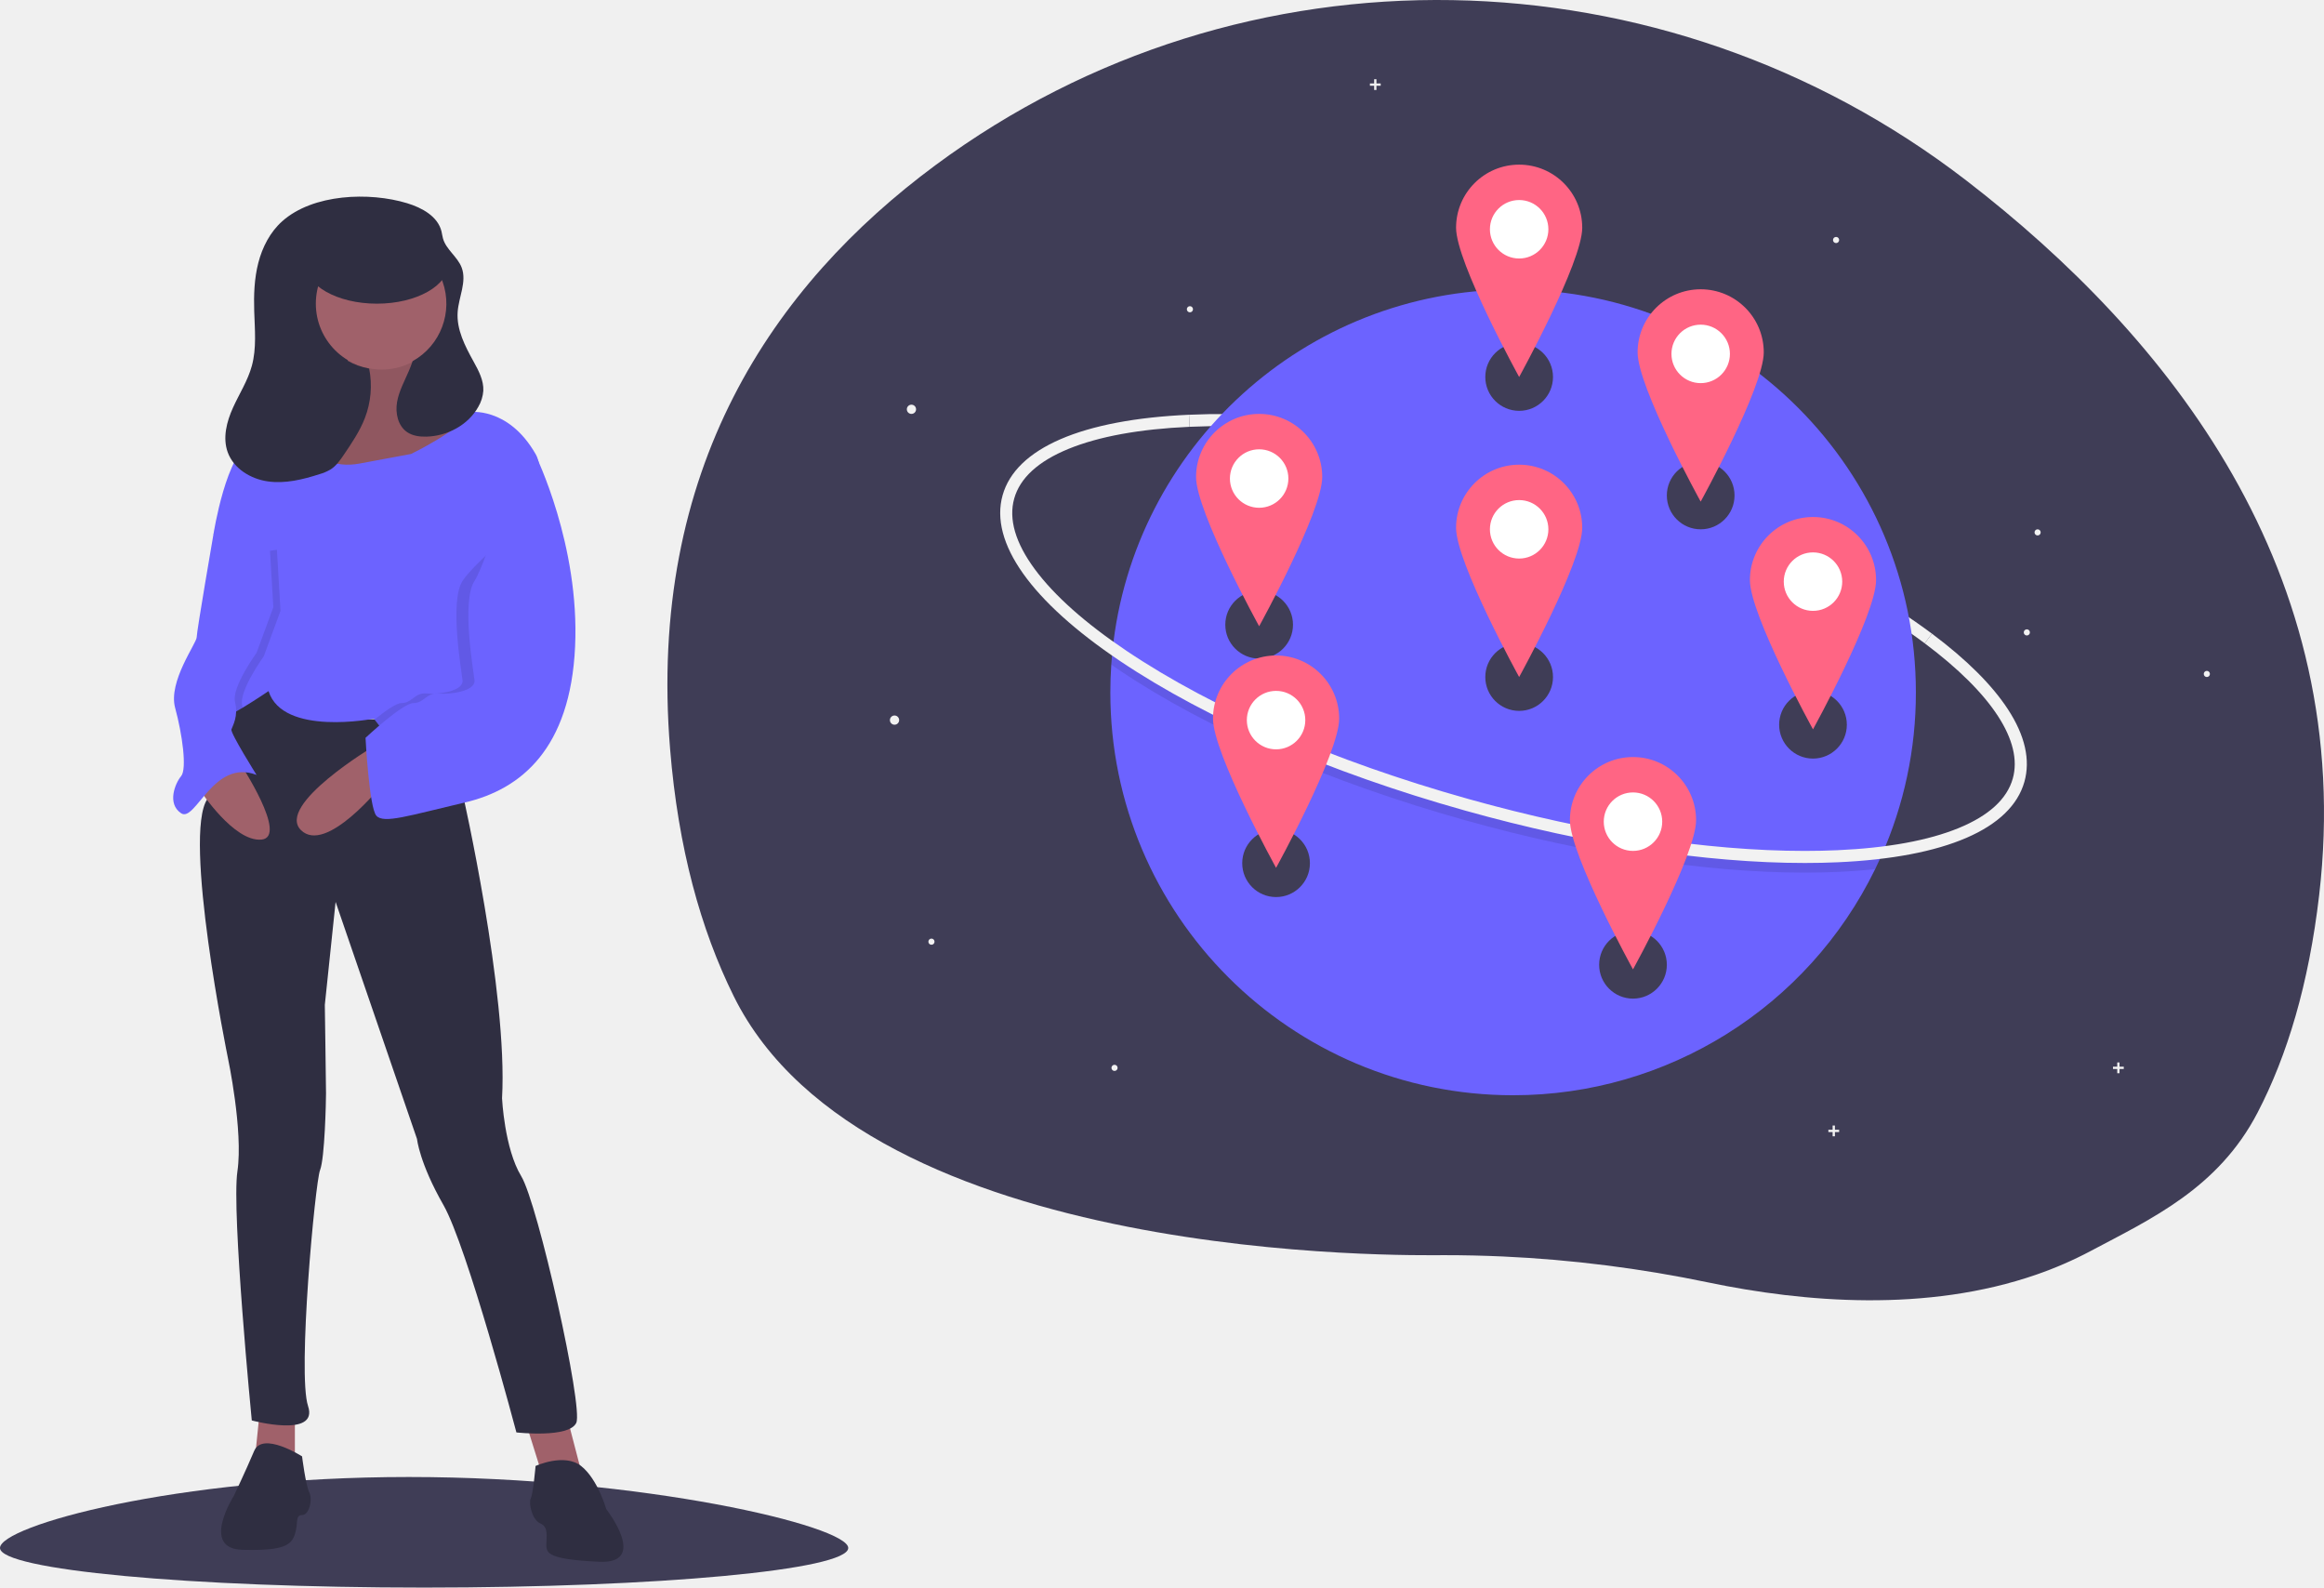
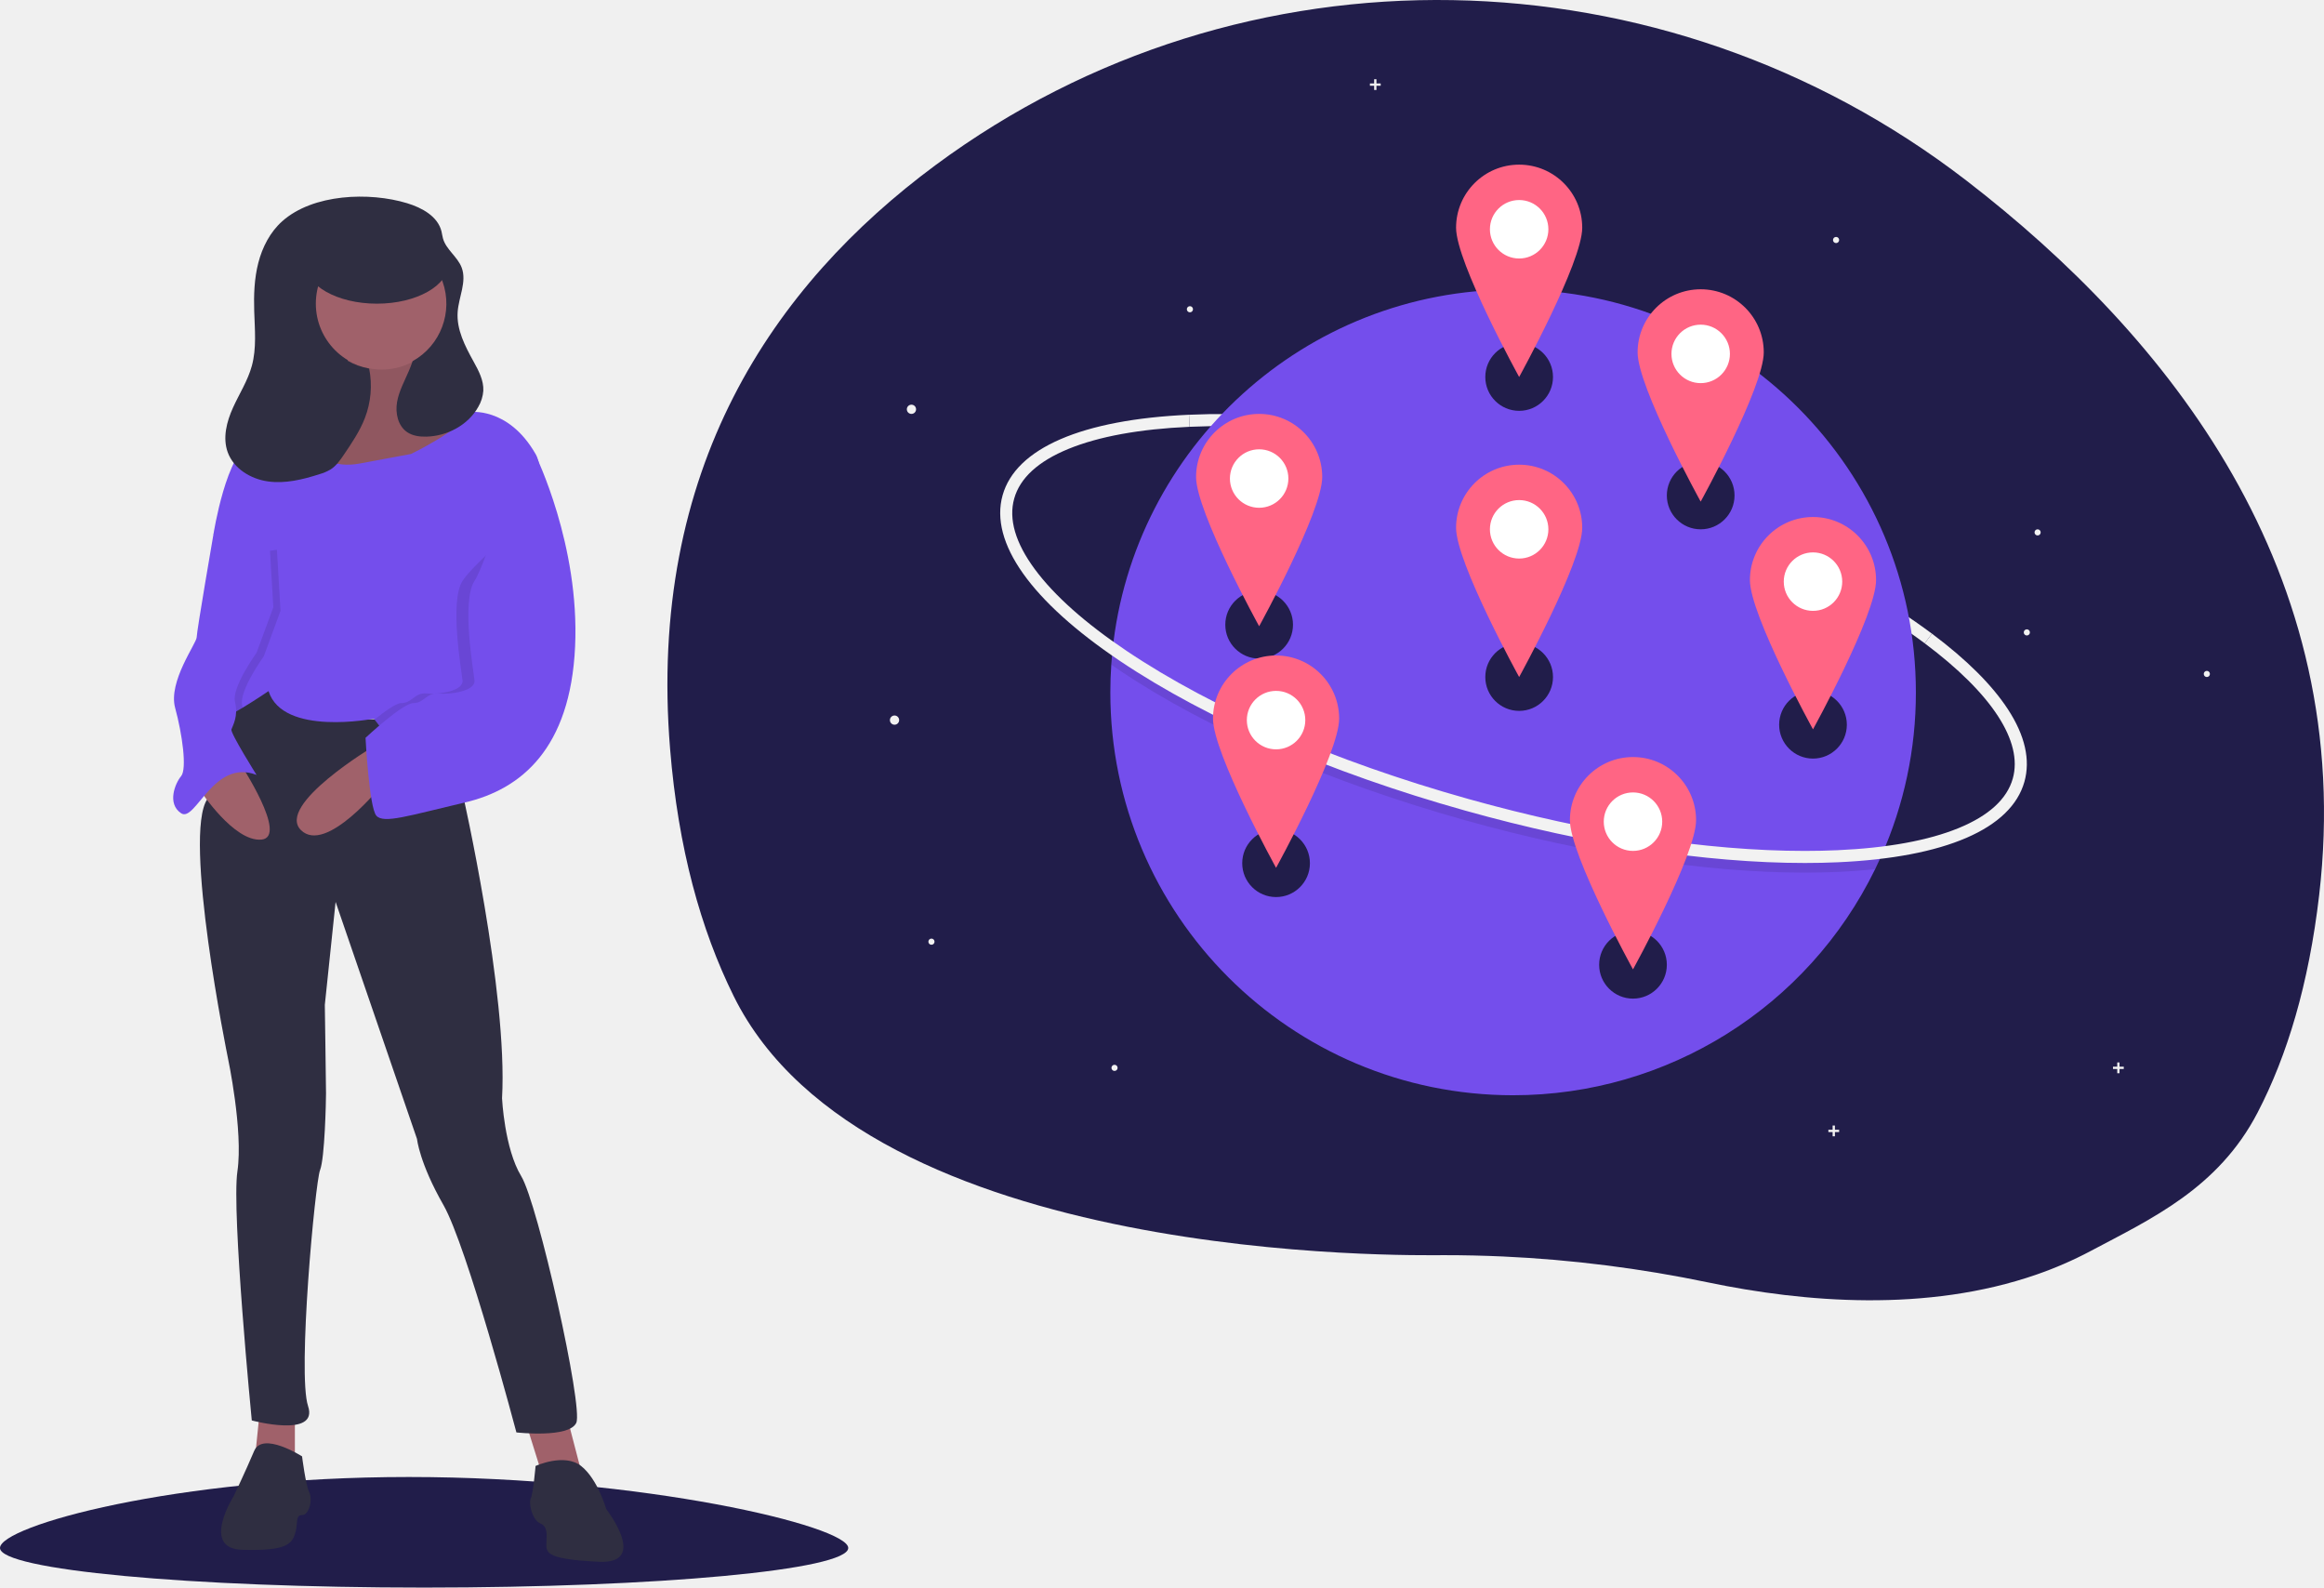
<svg xmlns="http://www.w3.org/2000/svg" id="a11dcf94-02e4-448c-aa1e-cfae5c49b9a0" data-name="Layer 1" width="1137" height="776.59" viewBox="0 0 1137 776.59">
-   <path d="M1166.124,499.639c-5.079,43.51-15.631,78.443-30.115,106.303-19.274,37.121-52.241,52.077-81.691,67.727a186.255,186.255,0,0,1-26.462,11.506C974.266,703.774,914.287,698.84,867.173,689.02a633.419,633.419,0,0,0-100.309-12.682q-14.426-.65-28.881-.646c-14.86.019-282.424,5.098-347.568-126.791-16.084-32.534-27.108-72.276-31.069-120.719C348.138,291.225,409.736,201.276,489.191,142.482,639.496,31.265,845.519,35.929,993.607,150.076,1092.249,226.11,1184.607,341.182,1166.124,499.639Z" transform="translate(-31.5 -61.7049)" fill="#3f3d56" />
+   <path d="M1166.124,499.639c-5.079,43.51-15.631,78.443-30.115,106.303-19.274,37.121-52.241,52.077-81.691,67.727a186.255,186.255,0,0,1-26.462,11.506C974.266,703.774,914.287,698.84,867.173,689.02a633.419,633.419,0,0,0-100.309-12.682q-14.426-.65-28.881-.646c-14.86.019-282.424,5.098-347.568-126.791-16.084-32.534-27.108-72.276-31.069-120.719C348.138,291.225,409.736,201.276,489.191,142.482,639.496,31.265,845.519,35.929,993.607,150.076,1092.249,226.11,1184.607,341.182,1166.124,499.639Z" transform="translate(-31.5 -61.7049)" fill="#211D4A" />
  <path d="M973.16,376.402c-41.697-31.172-107.005-60.652-179.177-80.881-65.713-18.419-129.808-27.311-180.491-25.041l-.264-5.894c51.287-2.297,116.046,6.67,182.347,25.254,72.846,20.417,138.861,50.246,181.118,81.837Z" transform="translate(-31.5 -61.7049)" fill="#f2f2f2" />
-   <path d="M968.831,400.412A196.337,196.337,0,0,1,951.839,480.573q-1.407,3.168-2.932,6.277A197.069,197.069,0,0,1,771.777,597.466c-108.828,0-197.054-88.226-197.054-197.054q0-6.841.466-13.576.221-3.425.572-6.808c10.201-99.253,94.073-176.67,196.016-176.67C880.605,203.358,968.831,291.584,968.831,400.412Z" transform="translate(-31.5 -61.7049)" fill="#6c63ff" />
+   <path d="M968.831,400.412A196.337,196.337,0,0,1,951.839,480.573q-1.407,3.168-2.932,6.277A197.069,197.069,0,0,1,771.777,597.466c-108.828,0-197.054-88.226-197.054-197.054q0-6.841.466-13.576.221-3.425.572-6.808c10.201-99.253,94.073-176.67,196.016-176.67C880.605,203.358,968.831,291.584,968.831,400.412Z" transform="translate(-31.5 -61.7049)" fill="#744EEC" />
  <path d="M951.839,480.573q-1.407,3.168-2.932,6.277-8.637.938-18.183,1.363c-5.269.236-10.69.354-16.23.354-48.39,0-106.628-8.932-166.121-25.605-66.302-18.584-126.286-44.579-168.906-73.199q-2.177-1.46-4.277-2.926.221-3.425.572-6.808,3.389,2.416,6.991,4.838c42.119,28.278,101.501,53.995,167.213,72.414,58.975,16.531,116.663,25.387,164.499,25.387q8.204,0,15.994-.348Q941.804,481.806,951.839,480.573Z" transform="translate(-31.5 -61.7049)" opacity="0.1" />
  <path d="M914.494,483.848c-48.389.001-106.63-8.932-166.121-25.607C682.072,439.659,622.086,413.663,579.465,385.044c-43.51-29.217-63.913-58.005-57.45-81.063,6.462-23.058,38.856-37.048,91.213-39.395l.264,5.894c-24.45,1.096-44.376,4.73-59.224,10.801-14.812,6.057-23.752,14.23-26.572,24.292-2.82,10.062.57,21.691,10.076,34.564,9.529,12.904,24.664,26.365,44.983,40.008,42.114,28.279,101.498,53.997,167.212,72.415,58.976,16.53,116.66,25.388,164.499,25.389q8.199,0,15.991-.349c24.45-1.096,44.376-4.73,59.224-10.801,14.812-6.057,23.752-14.229,26.572-24.292,5.064-18.068-10.24-41.545-43.093-66.107l3.533-4.725c16.906,12.639,29.421,25.098,37.197,37.029,8.336,12.791,11.043,24.7,8.045,35.395-6.463,23.058-38.856,37.048-91.213,39.395C925.453,483.732,920.034,483.848,914.494,483.848Z" transform="translate(-31.5 -61.7049)" fill="#f2f2f2" />
  <circle cx="745.49" cy="103.856" r="2.258" fill="#f2f2f2" />
  <circle cx="445.922" cy="200.214" r="2.258" fill="#f2f2f2" />
  <circle cx="437.642" cy="352.255" r="2.258" fill="#f2f2f2" />
  <circle cx="898.284" cy="117.404" r="1.505" fill="#f2f2f2" />
  <circle cx="1079.681" cy="329.675" r="1.505" fill="#f2f2f2" />
  <circle cx="996.886" cy="260.428" r="1.505" fill="#f2f2f2" />
  <circle cx="582.158" cy="151.275" r="1.505" fill="#f2f2f2" />
  <circle cx="991.617" cy="309.353" r="1.505" fill="#f2f2f2" />
  <circle cx="455.707" cy="460.642" r="1.505" fill="#f2f2f2" />
  <circle cx="545.276" cy="522.362" r="1.505" fill="#f2f2f2" />
  <polygon points="675.49 40.826 673.413 40.826 673.413 38.749 672.299 38.749 672.299 40.826 670.221 40.826 670.221 41.941 672.299 41.941 672.299 44.018 673.413 44.018 673.413 41.941 675.49 41.941 675.49 40.826" fill="#f2f2f2" />
  <polygon points="899.79 552.65 897.712 552.65 897.712 550.573 896.598 550.573 896.598 552.65 894.521 552.65 894.521 553.765 896.598 553.765 896.598 555.842 897.712 555.842 897.712 553.765 899.79 553.765 899.79 552.65" fill="#f2f2f2" />
  <polygon points="1039.036 521.79 1036.959 521.79 1036.959 519.713 1035.844 519.713 1035.844 521.79 1033.767 521.79 1033.767 522.905 1035.844 522.905 1035.844 524.982 1036.959 524.982 1036.959 522.905 1039.036 522.905 1039.036 521.79" fill="#f2f2f2" />
-   <circle cx="743.232" cy="184.407" r="16.559" fill="#3f3d56" />
-   <circle cx="616.028" cy="305.589" r="16.559" fill="#3f3d56" />
-   <circle cx="798.93" cy="471.932" r="16.559" fill="#3f3d56" />
-   <circle cx="743.232" cy="331.18" r="16.559" fill="#3f3d56" />
-   <circle cx="624.308" cy="422.255" r="16.559" fill="#3f3d56" />
-   <circle cx="832.048" cy="242.364" r="16.559" fill="#3f3d56" />
-   <circle cx="886.994" cy="354.513" r="16.559" fill="#3f3d56" />
+   <circle cx="743.232" cy="184.407" r="16.559" fill="#211D4A" />
+   <circle cx="616.028" cy="305.589" r="16.559" fill="#211D4A" />
+   <circle cx="798.93" cy="471.932" r="16.559" fill="#211D4A" />
+   <circle cx="743.232" cy="331.18" r="16.559" fill="#211D4A" />
+   <circle cx="624.308" cy="422.255" r="16.559" fill="#211D4A" />
+   <circle cx="832.048" cy="242.364" r="16.559" fill="#211D4A" />
+   <circle cx="886.994" cy="354.513" r="16.559" fill="#211D4A" />
  <circle cx="743.232" cy="258.923" r="21.828" fill="#fff" />
  <path d="M774.732,289.015a30.86,30.86,0,0,0-30.86,30.86c0,17.044,30.86,73.01,30.86,73.01s30.86-55.967,30.86-73.01A30.86,30.86,0,0,0,774.732,289.015Zm0,45.914a14.301,14.301,0,1,1,14.301-14.301A14.301,14.301,0,0,1,774.732,334.929Z" transform="translate(-31.5 -61.7049)" fill="#ff6584" />
  <circle cx="624.308" cy="352.255" r="21.828" fill="#fff" />
  <path d="M655.808,382.348a30.86,30.86,0,0,0-30.86,30.86c0,17.044,30.86,73.01,30.86,73.01s30.86-55.967,30.86-73.01A30.86,30.86,0,0,0,655.808,382.348Zm0,45.914a14.301,14.301,0,1,1,14.301-14.301A14.301,14.301,0,0,1,655.808,428.261Z" transform="translate(-31.5 -61.7049)" fill="#ff6584" />
  <circle cx="886.994" cy="284.514" r="21.828" fill="#fff" />
  <path d="M918.494,314.606a30.86,30.86,0,0,0-30.86,30.86c0,17.044,30.86,73.01,30.86,73.01s30.86-55.967,30.86-73.01A30.86,30.86,0,0,0,918.494,314.606Zm0,45.914a14.301,14.301,0,1,1,14.301-14.301A14.301,14.301,0,0,1,918.494,360.52Z" transform="translate(-31.5 -61.7049)" fill="#ff6584" />
  <circle cx="743.232" cy="112.15" r="21.828" fill="#fff" />
  <path d="M774.732,142.242a30.86,30.86,0,0,0-30.86,30.86c0,17.044,30.86,73.01,30.86,73.01s30.86-55.967,30.86-73.01A30.86,30.86,0,0,0,774.732,142.242Zm0,45.914a14.301,14.301,0,1,1,14.301-14.301A14.301,14.301,0,0,1,774.732,188.156Z" transform="translate(-31.5 -61.7049)" fill="#ff6584" />
  <circle cx="798.93" cy="401.932" r="21.828" fill="#fff" />
  <path d="M830.43,432.025a30.86,30.86,0,0,0-30.86,30.86c0,17.044,30.86,73.01,30.86,73.01s30.86-55.967,30.86-73.01A30.86,30.86,0,0,0,830.43,432.025Zm0,45.914a14.301,14.301,0,1,1,14.301-14.301A14.301,14.301,0,0,1,830.43,477.938Z" transform="translate(-31.5 -61.7049)" fill="#ff6584" />
  <circle cx="616.028" cy="234.084" r="21.828" fill="#fff" />
  <path d="M647.528,264.177a30.86,30.86,0,0,0-30.86,30.86c0,17.044,30.86,73.01,30.86,73.01s30.86-55.967,30.86-73.01A30.86,30.86,0,0,0,647.528,264.177Zm0,45.914a14.301,14.301,0,1,1,14.301-14.301A14.301,14.301,0,0,1,647.528,310.09Z" transform="translate(-31.5 -61.7049)" fill="#ff6584" />
  <circle cx="832.048" cy="173.117" r="21.828" fill="#fff" />
  <path d="M863.548,203.209a30.86,30.86,0,0,0-30.86,30.86c0,17.044,30.86,73.01,30.86,73.01s30.86-55.967,30.86-73.01A30.86,30.86,0,0,0,863.548,203.209Zm0,45.914a14.301,14.301,0,1,1,14.301-14.301A14.301,14.301,0,0,1,863.548,249.123Z" transform="translate(-31.5 -61.7049)" fill="#ff6584" />
-   <path d="M446.5,818.92c0,10.7-92.901,19.375-207.5,19.375S31.5,829.621,31.5,818.92s85.414-34.713,200.013-34.713S446.5,808.22,446.5,818.92Z" transform="translate(-31.5 -61.7049)" fill="#3f3d56" />
+   <path d="M446.5,818.92c0,10.7-92.901,19.375-207.5,19.375S31.5,829.621,31.5,818.92s85.414-34.713,200.013-34.713S446.5,808.22,446.5,818.92Z" transform="translate(-31.5 -61.7049)" fill="#211D4A" />
  <rect x="137.389" y="128.482" width="81.442" height="67.401" fill="#2f2e41" />
  <polygon points="277.255 692.495 284.285 719.443 265.538 722.372 256.751 694.252 277.255 692.495" fill="#a0616a" />
  <polygon points="144.27 688.394 144.27 717.1 124.352 717.1 127.281 688.394 144.27 688.394" fill="#a0616a" />
  <path d="M293.523,778.805s14.06-6.444,22.262,0,12.303,21.09,12.303,21.09,21.09,26.948-3.515,25.777-25.777-4.101-25.777-8.202,1.172-8.788-2.929-10.545-5.858-9.959-4.687-12.303S293.523,778.805,293.523,778.805Z" transform="translate(-31.5 -61.7049)" fill="#2f2e41" />
  <path d="M179.285,774.118s-19.333-12.367-23.433-2.669-9.959,22.001-9.959,22.001-16.403,25.777,4.101,26.363,24.019-2.343,25.777-7.616,0-9.373,3.515-9.373,5.273-7.616,3.515-11.131S179.285,774.118,179.285,774.118Z" transform="translate(-31.5 -61.7049)" fill="#2f2e41" />
  <path d="M234.94,229.877s-4.687,26.363,7.616,28.12,24.605,7.03,25.191,10.545-48.038,41.008-48.038,41.008l-29.878-9.373s-29.878-7.616-28.706-13.474,3.515-14.06,3.515-14.06,33.978-7.03,34.564-17.575,4.687-27.534,4.687-27.534Z" transform="translate(-31.5 -61.7049)" fill="#a0616a" />
  <path d="M234.94,229.877s-4.687,26.363,7.616,28.12,24.605,7.03,25.191,10.545-48.038,41.008-48.038,41.008l-29.878-9.373s-29.878-7.616-28.706-13.474,3.515-14.06,3.515-14.06,33.978-7.03,34.564-17.575,4.687-27.534,4.687-27.534Z" transform="translate(-31.5 -61.7049)" opacity="0.1" />
  <path d="M157.609,395.083s21.22,20.264,63.335,18.334S259.545,426.132,259.545,426.132l-1.758,23.433s22.262,97.834,19.333,149.388c0,0,1.172,24.605,9.373,38.079s30.463,113.066,26.948,120.682-29.292,4.687-29.292,4.687-24.019-90.804-35.736-111.309-12.888-32.221-12.888-32.221L195.689,502.876l-5.273,50.382s.586,39.837.586,43.352-.586,31.635-2.929,37.493-11.131,99.592-5.858,115.409-27.534,7.03-27.534,7.03-9.959-101.935-7.03-121.854-4.687-55.654-4.687-55.654-22.262-108.965-9.959-126.54c0,0,8.202-59.755,12.303-59.169Z" transform="translate(-31.5 -61.7049)" fill="#2f2e41" />
  <circle cx="186.743" cy="148.547" r="32.221" fill="#a0616a" />
-   <path d="M135.933,413.83c.598,1.793,7.587-1.898,14.3-5.946,6.456-3.89,12.648-8.114,12.648-8.114,7.03,22.262,51.553,13.474,51.553,13.474s.111.158.316.439c1.47,1.998,7.815,10.328,15.501,15.964,8.788,6.444,29.292-8.788,29.292-8.788S291.426,344.508,295.503,304.062c.896-8.899.451-16.064-1.98-20.287-13.474-23.433-32.432-20.481-32.432-20.481-3.146,8.231-28.495,20.481-28.495,20.481l-25.191,4.687c-25.191,4.687-32.807-21.676-32.807-21.676-7.03-1.172-19.918,11.717-19.918,11.717-12.303,3.515-18.747,44.523-18.747,44.523s1.224,1.523,3.134,3.954c1.078,1.365,2.373,3.017,3.79,4.851.492.633.996,1.289,1.511,1.957,6.497,8.471,14.704,19.608,16.755,24.388,3.515,8.202-3.515,20.504-11.717,19.918S134.762,410.315,135.933,413.83Z" transform="translate(-31.5 -61.7049)" fill="#6c63ff" />
+   <path d="M135.933,413.83c.598,1.793,7.587-1.898,14.3-5.946,6.456-3.89,12.648-8.114,12.648-8.114,7.03,22.262,51.553,13.474,51.553,13.474s.111.158.316.439c1.47,1.998,7.815,10.328,15.501,15.964,8.788,6.444,29.292-8.788,29.292-8.788S291.426,344.508,295.503,304.062c.896-8.899.451-16.064-1.98-20.287-13.474-23.433-32.432-20.481-32.432-20.481-3.146,8.231-28.495,20.481-28.495,20.481l-25.191,4.687c-25.191,4.687-32.807-21.676-32.807-21.676-7.03-1.172-19.918,11.717-19.918,11.717-12.303,3.515-18.747,44.523-18.747,44.523s1.224,1.523,3.134,3.954c1.078,1.365,2.373,3.017,3.79,4.851.492.633.996,1.289,1.511,1.957,6.497,8.471,14.704,19.608,16.755,24.388,3.515,8.202-3.515,20.504-11.717,19.918S134.762,410.315,135.933,413.83Z" transform="translate(-31.5 -61.7049)" fill="#744EEC" />
  <path d="M218.536,445.465s-27.534,34.564-39.837,22.262,35.736-41.008,35.736-41.008Z" transform="translate(-31.5 -61.7049)" fill="#a0616a" />
  <path d="M148.822,434.92s24.019,36.322,10.545,37.493-29.878-24.019-29.878-24.019Z" transform="translate(-31.5 -61.7049)" fill="#a0616a" />
  <path d="M145.484,261.136c3.09-6.819,7.243-13.219,9.222-20.44,2.372-8.655,1.448-17.811,1.166-26.781-.249-7.929.029-15.95,2.007-23.632s5.763-15.054,11.681-20.337c15.091-13.472,42.711-14.439,61.138-8.831,7.265,2.211,15.003,6.421,16.805,13.798.272,1.114.394,2.261.698,3.367,1.509,5.492,7.128,8.968,9.155,14.291,2.622,6.885-1.421,14.372-1.95,21.72-.617,8.579,3.6,16.684,7.757,24.214,2.471,4.476,5.04,9.245,4.795,14.352a18.132,18.132,0,0,1-2.481,7.911c-4.985,8.881-15.162,14.259-25.343,14.527-3.305.087-6.769-.366-9.493-2.241-4.497-3.097-5.814-9.332-4.877-14.711s3.667-10.244,5.807-15.268c.657-1.542,1.249-3.109,1.795-4.693a32.224,32.224,0,1,0-21.256,3.606,43.651,43.651,0,0,1-2.114,24.272c-2.482,6.378-6.353,12.105-10.192,17.771-1.835,2.709-3.745,5.491-6.493,7.267a23.04,23.04,0,0,1-5.531,2.362c-8.134,2.616-16.699,4.721-25.162,3.544s-16.844-6.281-19.728-14.324C140.364,275.831,142.394,267.955,145.484,261.136Z" transform="translate(-31.5 -61.7049)" fill="#2f2e41" />
  <ellipse cx="184.4" cy="128.629" rx="35.15" ry="19.918" fill="#2f2e41" />
  <path d="M214.752,413.683c1.47,1.998,7.815,10.328,15.501,15.964,8.788,6.444,29.292-8.788,29.292-8.788S291.426,344.508,295.503,304.062A180.944,180.944,0,0,0,287.665,284.36l6.737,27.241s-30.171,24.312-36.615,34.271-.586,43.352,0,48.624-11.717,7.03-17.575,6.444-7.03,4.687-12.303,4.687C225.361,405.628,219.813,409.588,214.752,413.683Z" transform="translate(-31.5 -61.7049)" opacity="0.1" />
-   <path d="M284.736,284.36h8.788s21.676,43.938,19.333,93.734-26.363,69.714-53.897,76.159-39.837,10.545-43.352,6.444S210.334,422.617,210.334,422.617s18.161-16.989,23.433-16.989,6.444-5.273,12.303-4.687,18.161-1.172,17.575-6.444-6.444-38.665,0-48.624S284.736,284.36,284.736,284.36Z" transform="translate(-31.5 -61.7049)" fill="#6c63ff" />
+   <path d="M284.736,284.36h8.788s21.676,43.938,19.333,93.734-26.363,69.714-53.897,76.159-39.837,10.545-43.352,6.444S210.334,422.617,210.334,422.617s18.161-16.989,23.433-16.989,6.444-5.273,12.303-4.687,18.161-1.172,17.575-6.444-6.444-38.665,0-48.624S284.736,284.36,284.736,284.36Z" transform="translate(-31.5 -61.7049)" fill="#744EEC" />
  <path d="M139.068,326.979c1.078,1.365,2.373,3.017,3.79,4.851l-3.41-7.048S139.308,325.579,139.068,326.979Z" transform="translate(-31.5 -61.7049)" opacity="0.1" />
  <path d="M135.933,413.83c.598,1.793,7.587-1.898,14.3-5.946-.07-.351-.146-.715-.24-1.084-1.758-7.03,10.545-24.019,10.545-24.019l8.202-22.262-1.758-29.878-22.613,3.146c6.497,8.471,14.704,19.608,16.755,24.388,3.515,8.202-3.515,20.504-11.717,19.918S134.762,410.315,135.933,413.83Z" transform="translate(-31.5 -61.7049)" opacity="0.1" />
-   <path d="M147.65,311.308l-11.717,11.717s-8.202,47.453-8.202,50.382-14.06,21.676-10.545,34.564,5.858,29.878,2.929,33.393-7.03,13.474,0,18.161,15.818-26.948,36.908-18.747c0,0-12.888-20.504-12.303-22.262s3.515-6.444,1.758-13.474,10.545-24.019,10.545-24.019L165.225,358.761l-1.758-29.878Z" transform="translate(-31.5 -61.7049)" fill="#6c63ff" />
+   <path d="M147.65,311.308l-11.717,11.717s-8.202,47.453-8.202,50.382-14.06,21.676-10.545,34.564,5.858,29.878,2.929,33.393-7.03,13.474,0,18.161,15.818-26.948,36.908-18.747c0,0-12.888-20.504-12.303-22.262s3.515-6.444,1.758-13.474,10.545-24.019,10.545-24.019L165.225,358.761l-1.758-29.878Z" transform="translate(-31.5 -61.7049)" fill="#744EEC" />
</svg>
